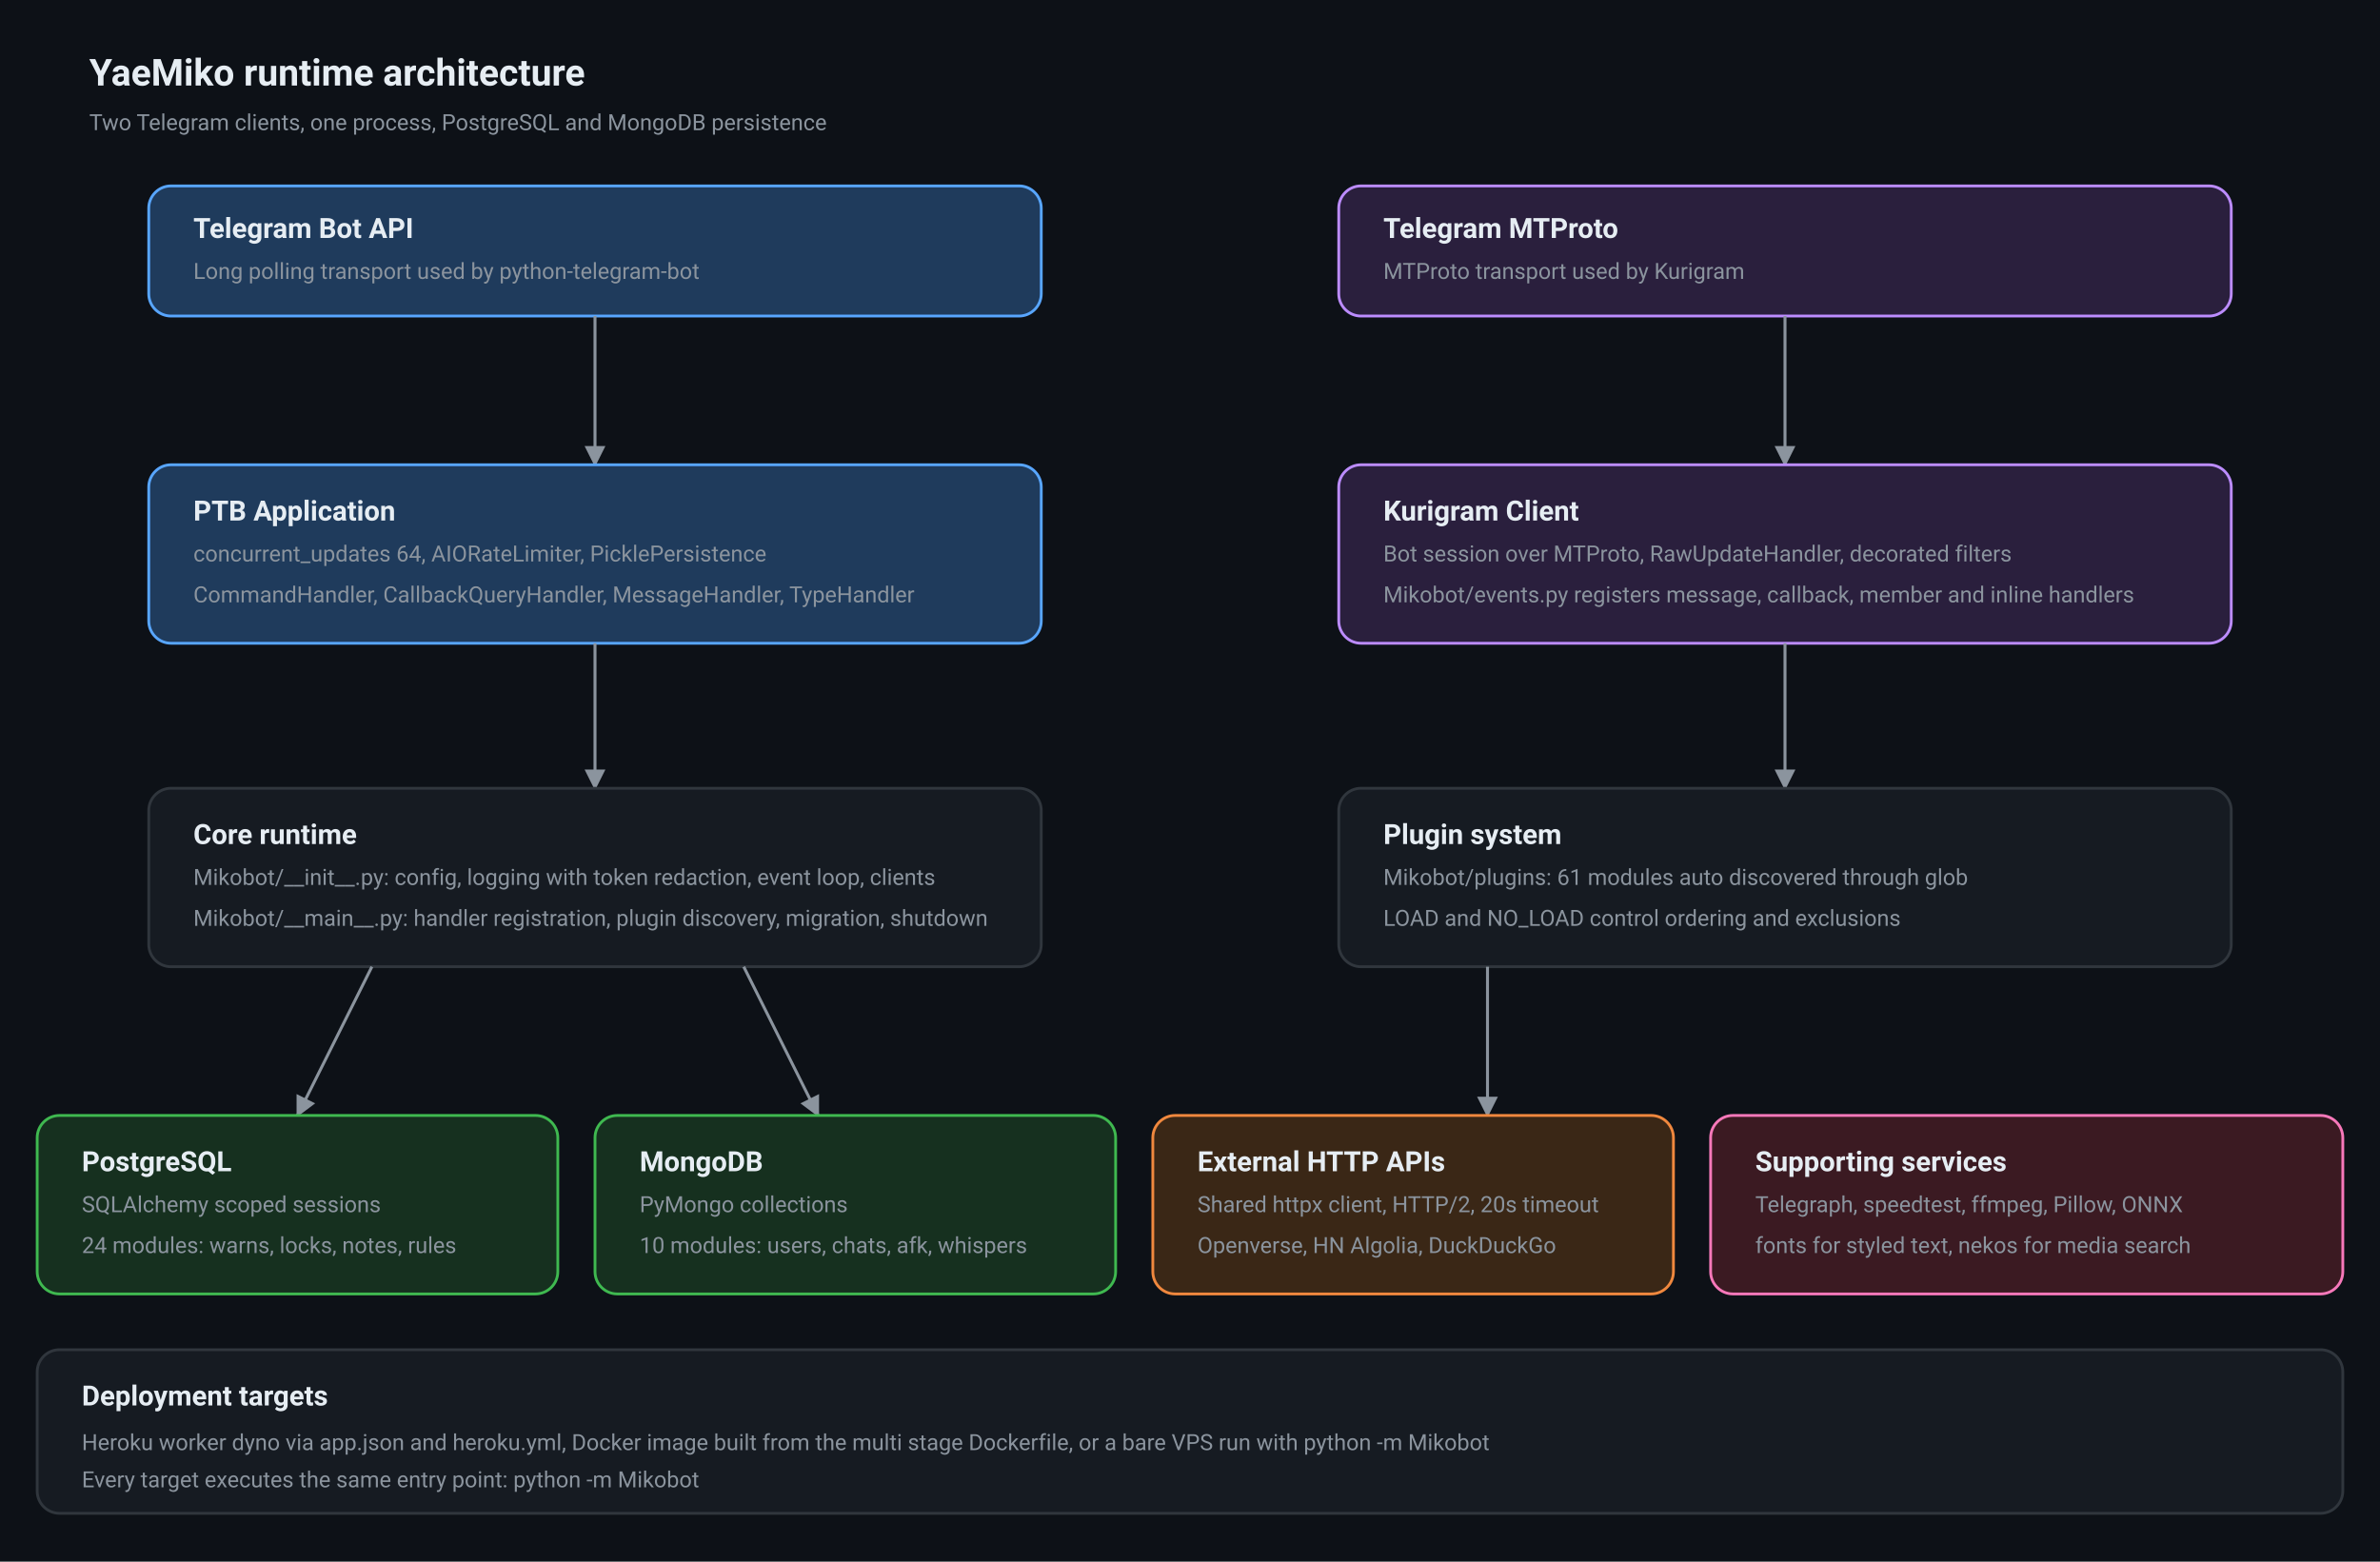
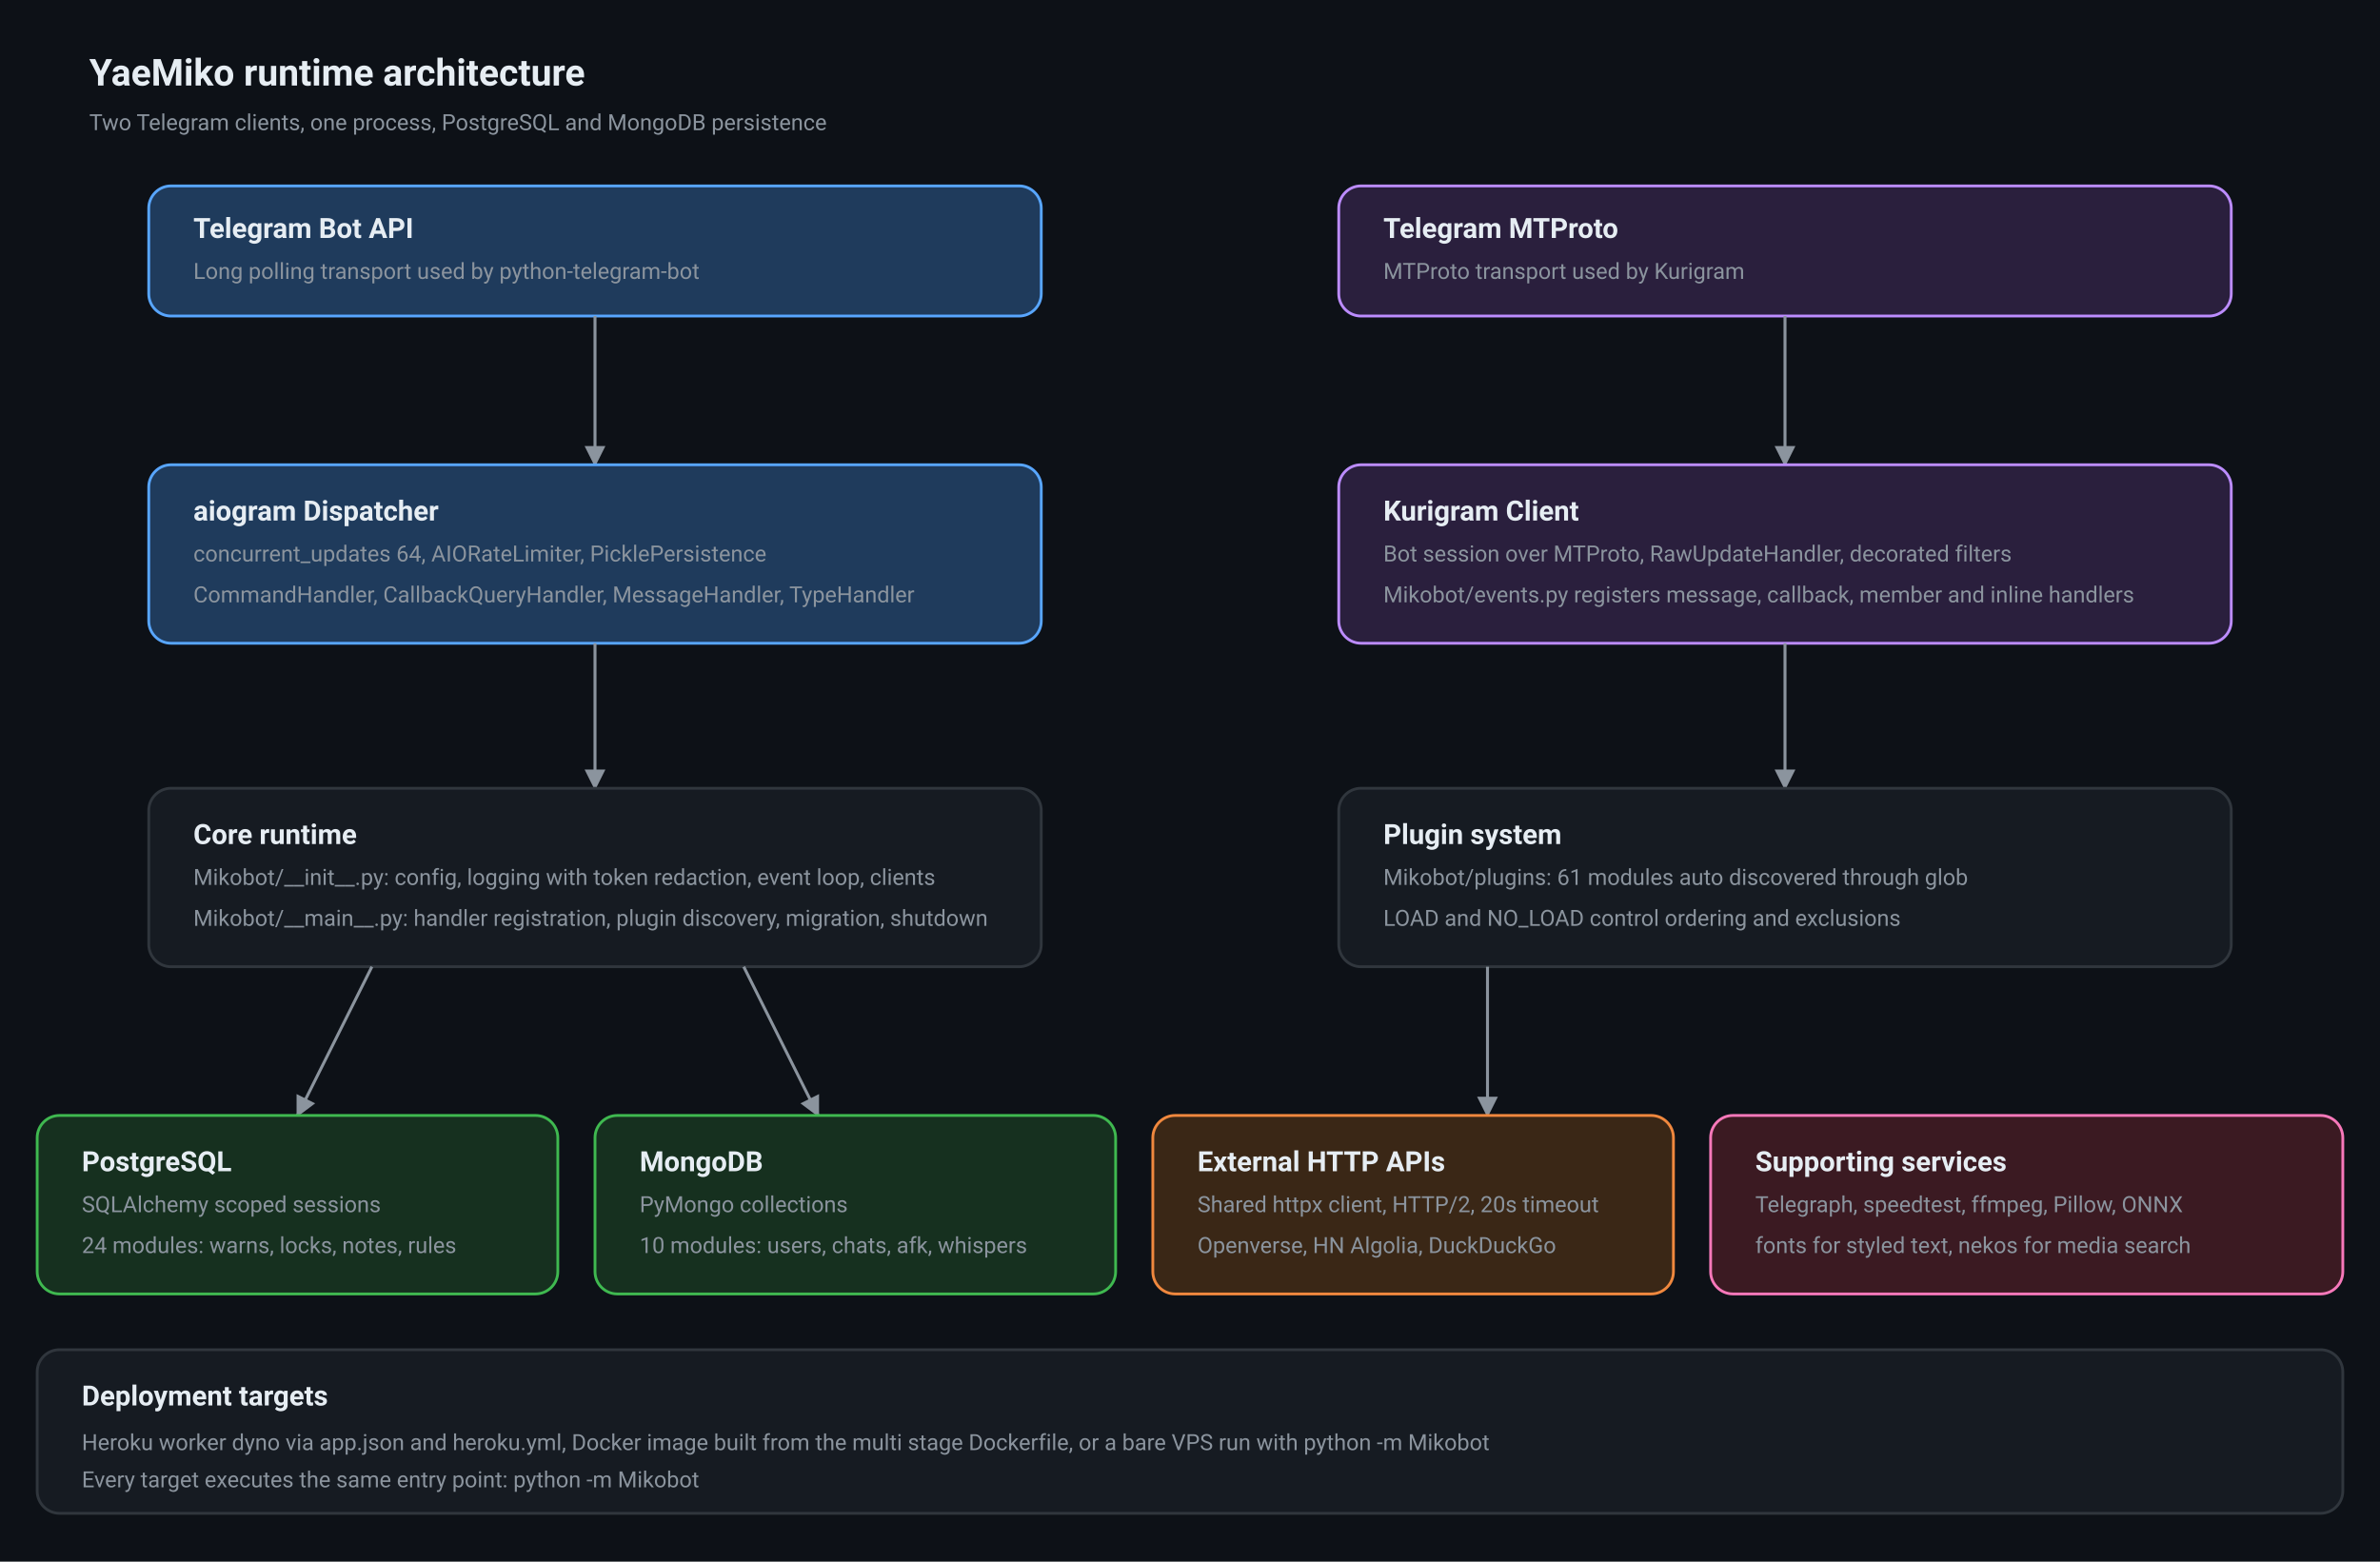
<svg xmlns="http://www.w3.org/2000/svg" viewBox="0 0 1280 840" width="1280" height="840" role="img" aria-label="YaeMiko dual client architecture">
  <defs>
    <marker id="arrow" viewBox="0 0 10 10" refX="9" refY="5" markerWidth="7" markerHeight="7" orient="auto-start-reverse">
      <path d="M 0 0 L 10 5 L 0 10 z" fill="#8b949e" />
    </marker>
    <style>
      .bg { fill: #0d1117; }
      .panel { fill: #161b22; stroke: #30363d; stroke-width: 1.5; rx: 12; }
      .title { fill: #e6edf3; font: 600 20px "Segoe UI", Roboto, Helvetica, Arial, sans-serif; }
      .head { fill: #e6edf3; font: 600 15px "Segoe UI", Roboto, Helvetica, Arial, sans-serif; }
      .sub { fill: #8b949e; font: 400 12px "Segoe UI", Roboto, Helvetica, Arial, sans-serif; }
      .edge { stroke: #8b949e; stroke-width: 1.6; fill: none; marker-end: url(#arrow); }
      .accent-blue { fill: #1f3b5c; stroke: #58a6ff; stroke-width: 1.5; rx: 12; }
      .accent-red { fill: #3b1a22; stroke: #f778ba; stroke-width: 1.5; rx: 12; }
      .accent-green { fill: #16301f; stroke: #3fb950; stroke-width: 1.5; rx: 12; }
      .accent-purple { fill: #2a1f3d; stroke: #bc8cff; stroke-width: 1.5; rx: 12; }
      .accent-orange { fill: #3a2716; stroke: #f0883e; stroke-width: 1.5; rx: 12; }
    </style>
  </defs>
  <rect class="bg" x="0" y="0" width="1280" height="840" />
  <text class="title" x="48" y="46">YaeMiko runtime architecture</text>
  <text class="sub" x="48" y="70">Two Telegram clients, one process, PostgreSQL and MongoDB persistence</text>
  <rect class="accent-blue" x="80" y="100" width="480" height="70" />
  <text class="head" x="104" y="128">Telegram Bot API</text>
  <text class="sub" x="104" y="150">Long polling transport used by python-telegram-bot</text>
  <rect class="accent-purple" x="720" y="100" width="480" height="70" />
  <text class="head" x="744" y="128">Telegram MTProto</text>
  <text class="sub" x="744" y="150">MTProto transport used by Kurigram</text>
  <path class="edge" d="M 320 170 L 320 250" />
  <path class="edge" d="M 960 170 L 960 250" />
  <rect class="accent-blue" x="80" y="250" width="480" height="96" />
-   <text class="head" x="104" y="280">PTB Application</text>
+   <text class="head" x="104" y="280">aiogram Dispatcher</text>
  <text class="sub" x="104" y="302">concurrent_updates 64, AIORateLimiter, PicklePersistence</text>
  <text class="sub" x="104" y="324">CommandHandler, CallbackQueryHandler, MessageHandler, TypeHandler</text>
  <rect class="accent-purple" x="720" y="250" width="480" height="96" />
  <text class="head" x="744" y="280">Kurigram Client</text>
  <text class="sub" x="744" y="302">Bot session over MTProto, RawUpdateHandler, decorated filters</text>
  <text class="sub" x="744" y="324">Mikobot/events.py registers message, callback, member and inline handlers</text>
  <path class="edge" d="M 320 346 L 320 424" />
  <path class="edge" d="M 960 346 L 960 424" />
  <rect class="panel" x="80" y="424" width="480" height="96" />
  <text class="head" x="104" y="454">Core runtime</text>
  <text class="sub" x="104" y="476">Mikobot/__init__.py: config, logging with token redaction, event loop, clients</text>
  <text class="sub" x="104" y="498">Mikobot/__main__.py: handler registration, plugin discovery, migration, shutdown</text>
  <rect class="panel" x="720" y="424" width="480" height="96" />
  <text class="head" x="744" y="454">Plugin system</text>
  <text class="sub" x="744" y="476">Mikobot/plugins: 61 modules auto discovered through glob</text>
  <text class="sub" x="744" y="498">LOAD and NO_LOAD control ordering and exclusions</text>
  <path class="edge" d="M 200 520 L 160 600" />
  <path class="edge" d="M 400 520 L 440 600" />
  <path class="edge" d="M 800 520 L 800 600" />
  <rect class="accent-green" x="20" y="600" width="280" height="96" />
  <text class="head" x="44" y="630">PostgreSQL</text>
  <text class="sub" x="44" y="652">SQLAlchemy scoped sessions</text>
  <text class="sub" x="44" y="674">24 modules: warns, locks, notes, rules</text>
  <rect class="accent-green" x="320" y="600" width="280" height="96" />
  <text class="head" x="344" y="630">MongoDB</text>
  <text class="sub" x="344" y="652">PyMongo collections</text>
  <text class="sub" x="344" y="674">10 modules: users, chats, afk, whispers</text>
  <rect class="accent-orange" x="620" y="600" width="280" height="96" />
  <text class="head" x="644" y="630">External HTTP APIs</text>
  <text class="sub" x="644" y="652">Shared httpx client, HTTP/2, 20s timeout</text>
  <text class="sub" x="644" y="674">Openverse, HN Algolia, DuckDuckGo</text>
  <rect class="accent-red" x="920" y="600" width="340" height="96" />
  <text class="head" x="944" y="630">Supporting services</text>
  <text class="sub" x="944" y="652">Telegraph, speedtest, ffmpeg, Pillow, ONNX</text>
  <text class="sub" x="944" y="674">fonts for styled text, nekos for media search</text>
  <rect class="panel" x="20" y="726" width="1240" height="88" />
  <text class="head" x="44" y="756">Deployment targets</text>
  <text class="sub" x="44" y="780">Heroku worker dyno via app.json and heroku.yml, Docker image built from the multi stage Dockerfile, or a bare VPS run with python -m Mikobot</text>
  <text class="sub" x="44" y="800">Every target executes the same entry point: python -m Mikobot</text>
</svg>
